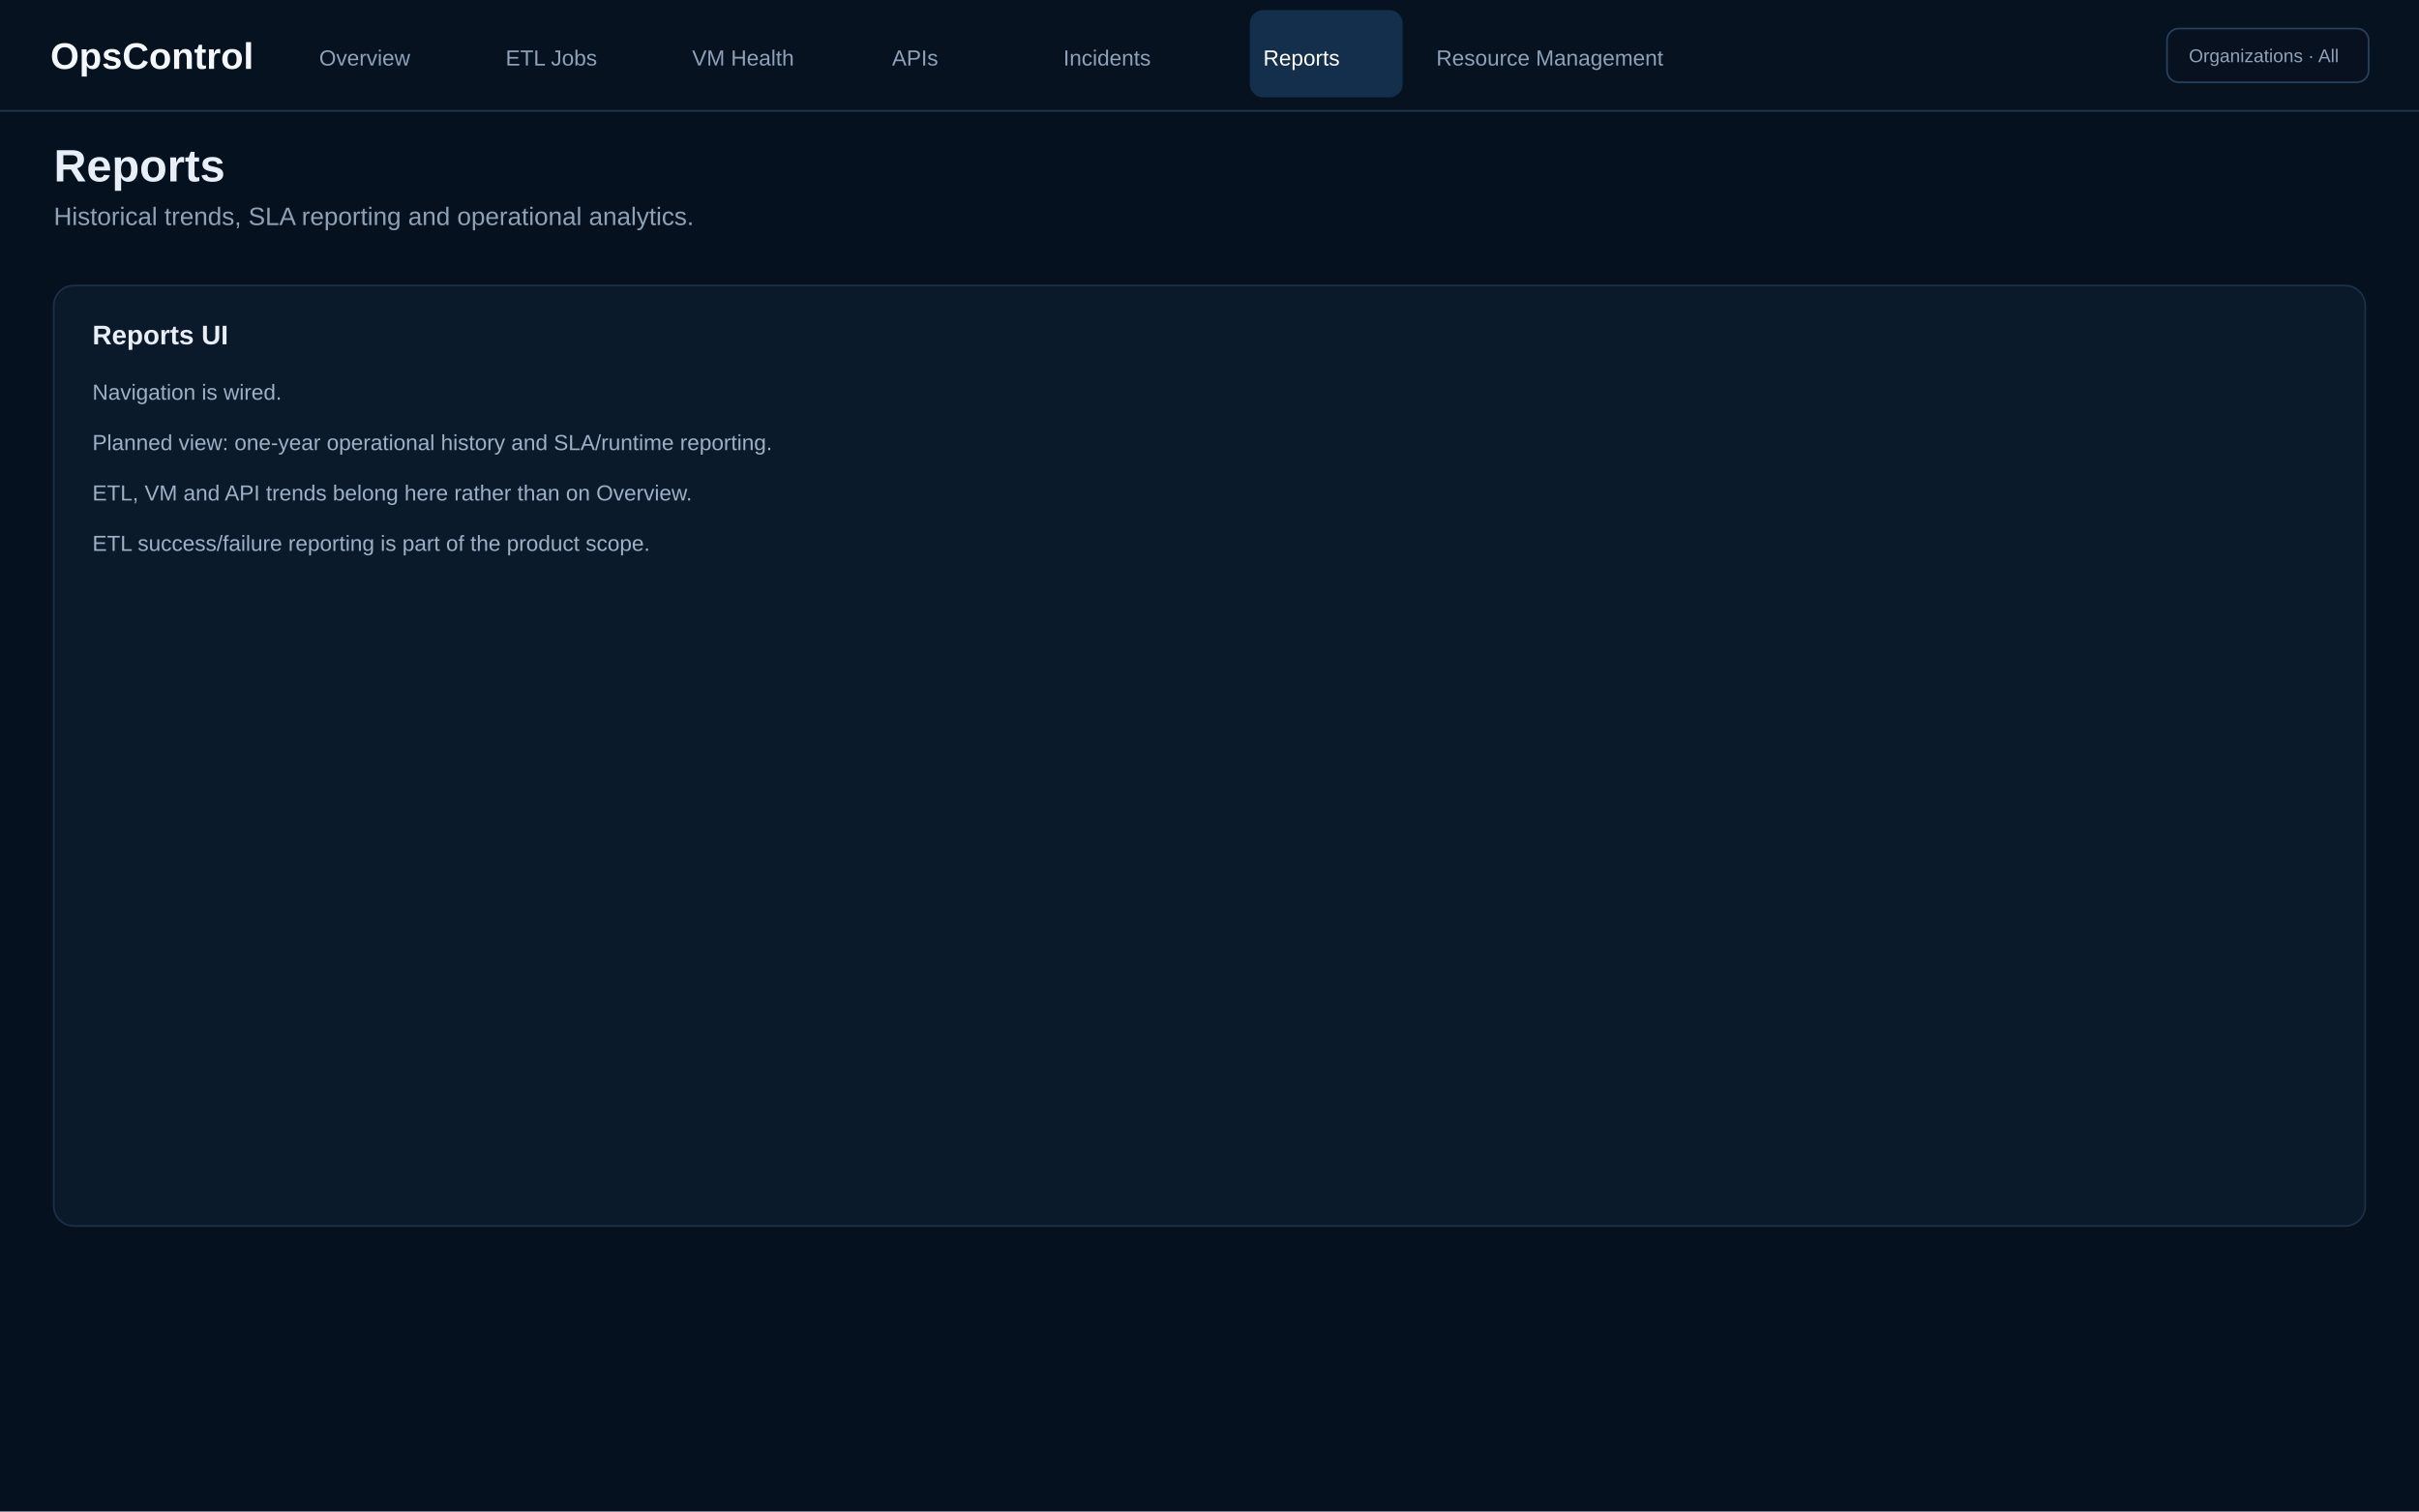
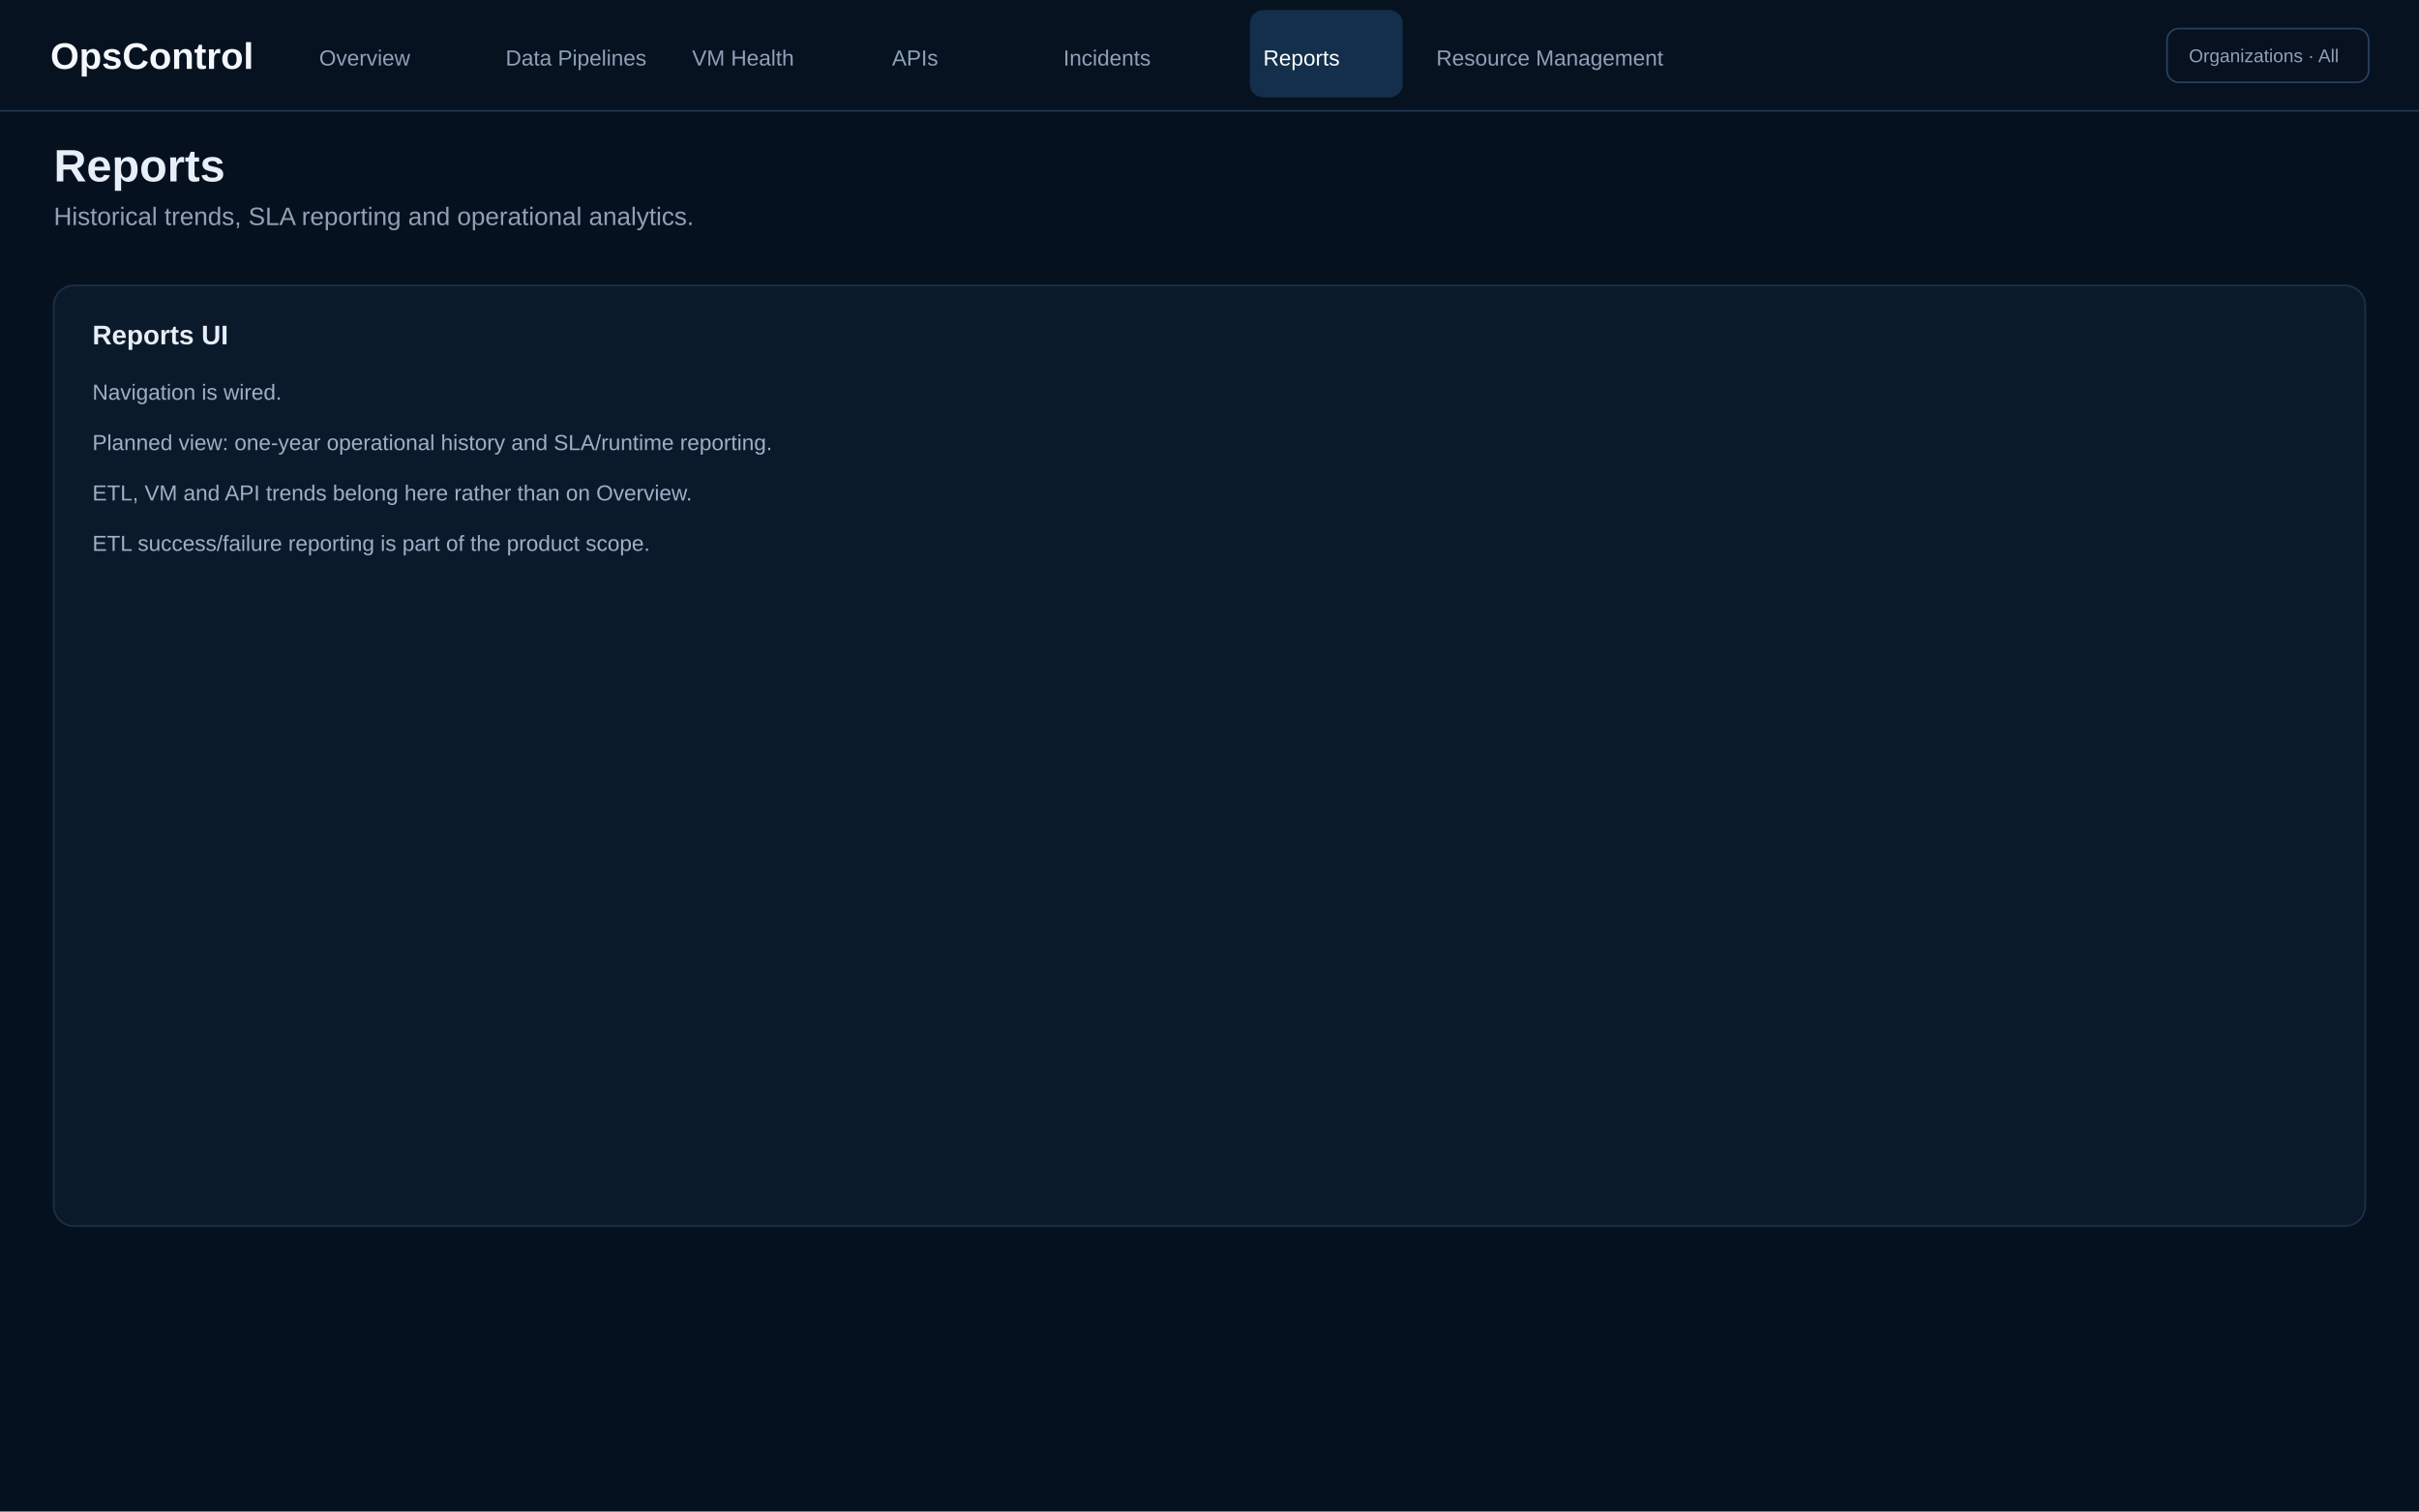
<svg xmlns="http://www.w3.org/2000/svg" width="1440" height="900" viewBox="0 0 1440 900">
  <rect width="1440" height="900" fill="#06111f" />
  <rect width="1440" height="66" fill="#071220" />
  <line x1="0" y1="66" x2="1440" y2="66" stroke="#203750" />
  <text x="30" y="41" fill="#f4f8fd" font-size="22" font-family="Arial" font-weight="700">OpsControl</text>
  <text x="190" y="39" fill="#8ea1b8" font-size="13" font-family="Arial">Overview</text>
-   <text x="301" y="39" fill="#8ea1b8" font-size="13" font-family="Arial">ETL Jobs</text>
+   <text x="301" y="39" fill="#8ea1b8" font-size="13" font-family="Arial">Data Pipelines</text>
  <text x="412" y="39" fill="#8ea1b8" font-size="13" font-family="Arial">VM Health</text>
  <text x="531" y="39" fill="#8ea1b8" font-size="13" font-family="Arial">APIs</text>
  <text x="633" y="39" fill="#8ea1b8" font-size="13" font-family="Arial">Incidents</text>
  <rect x="744" y="6" width="91" height="52" rx="8" fill="#132f4b" />
  <text x="752" y="39" fill="#fff" font-size="13" font-family="Arial">Reports</text>
  <text x="855" y="39" fill="#8ea1b8" font-size="13" font-family="Arial">Resource Management</text>
  <rect x="1290" y="17" width="120" height="32" rx="7" fill="#07111f" stroke="#29415d" />
  <text x="1303" y="37" fill="#8ea1b8" font-size="11" font-family="Arial">Organizations · All</text>
  <text x="32" y="108" fill="#e8eef7" font-size="27" font-family="Arial" font-weight="700">Reports</text>
  <text x="32" y="134" fill="#8fa1b5" font-size="15" font-family="Arial">Historical trends, SLA reporting and operational analytics.</text>
  <rect x="32" y="170" width="1376" height="560" rx="12" fill="#0b1a2b" stroke="#1c3047" />
  <text x="55" y="205" fill="#e8eef7" font-size="16" font-family="Arial" font-weight="700">Reports UI</text>
  <text x="55" y="238" fill="#9db0c6" font-size="13" font-family="Arial">Navigation is wired.</text>
  <text x="55" y="268" fill="#9db0c6" font-size="13" font-family="Arial">Planned view: one-year operational history and SLA/runtime reporting.</text>
  <text x="55" y="298" fill="#9db0c6" font-size="13" font-family="Arial">ETL, VM and API trends belong here rather than on Overview.</text>
  <text x="55" y="328" fill="#9db0c6" font-size="13" font-family="Arial">ETL success/failure reporting is part of the product scope.</text>
</svg>
